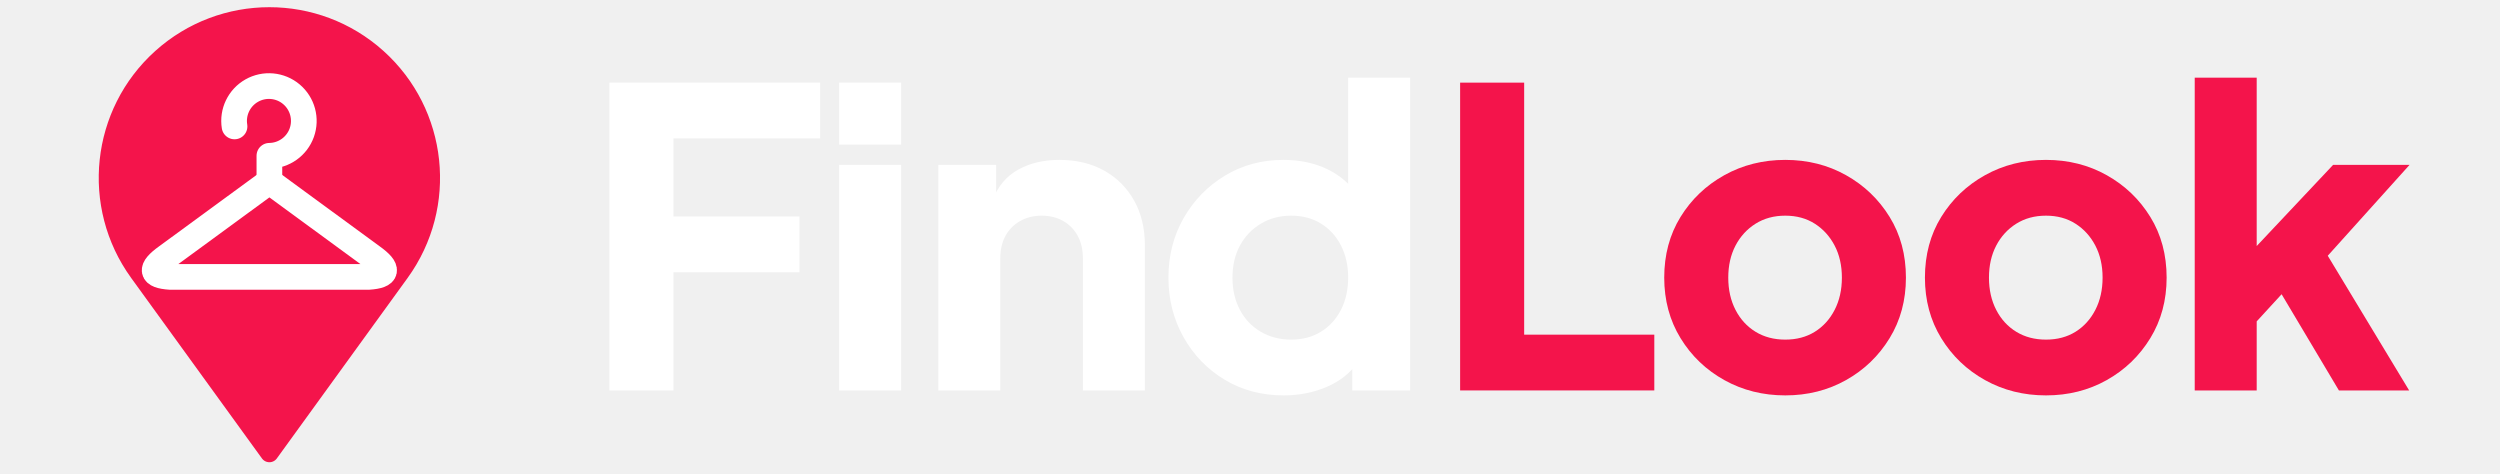
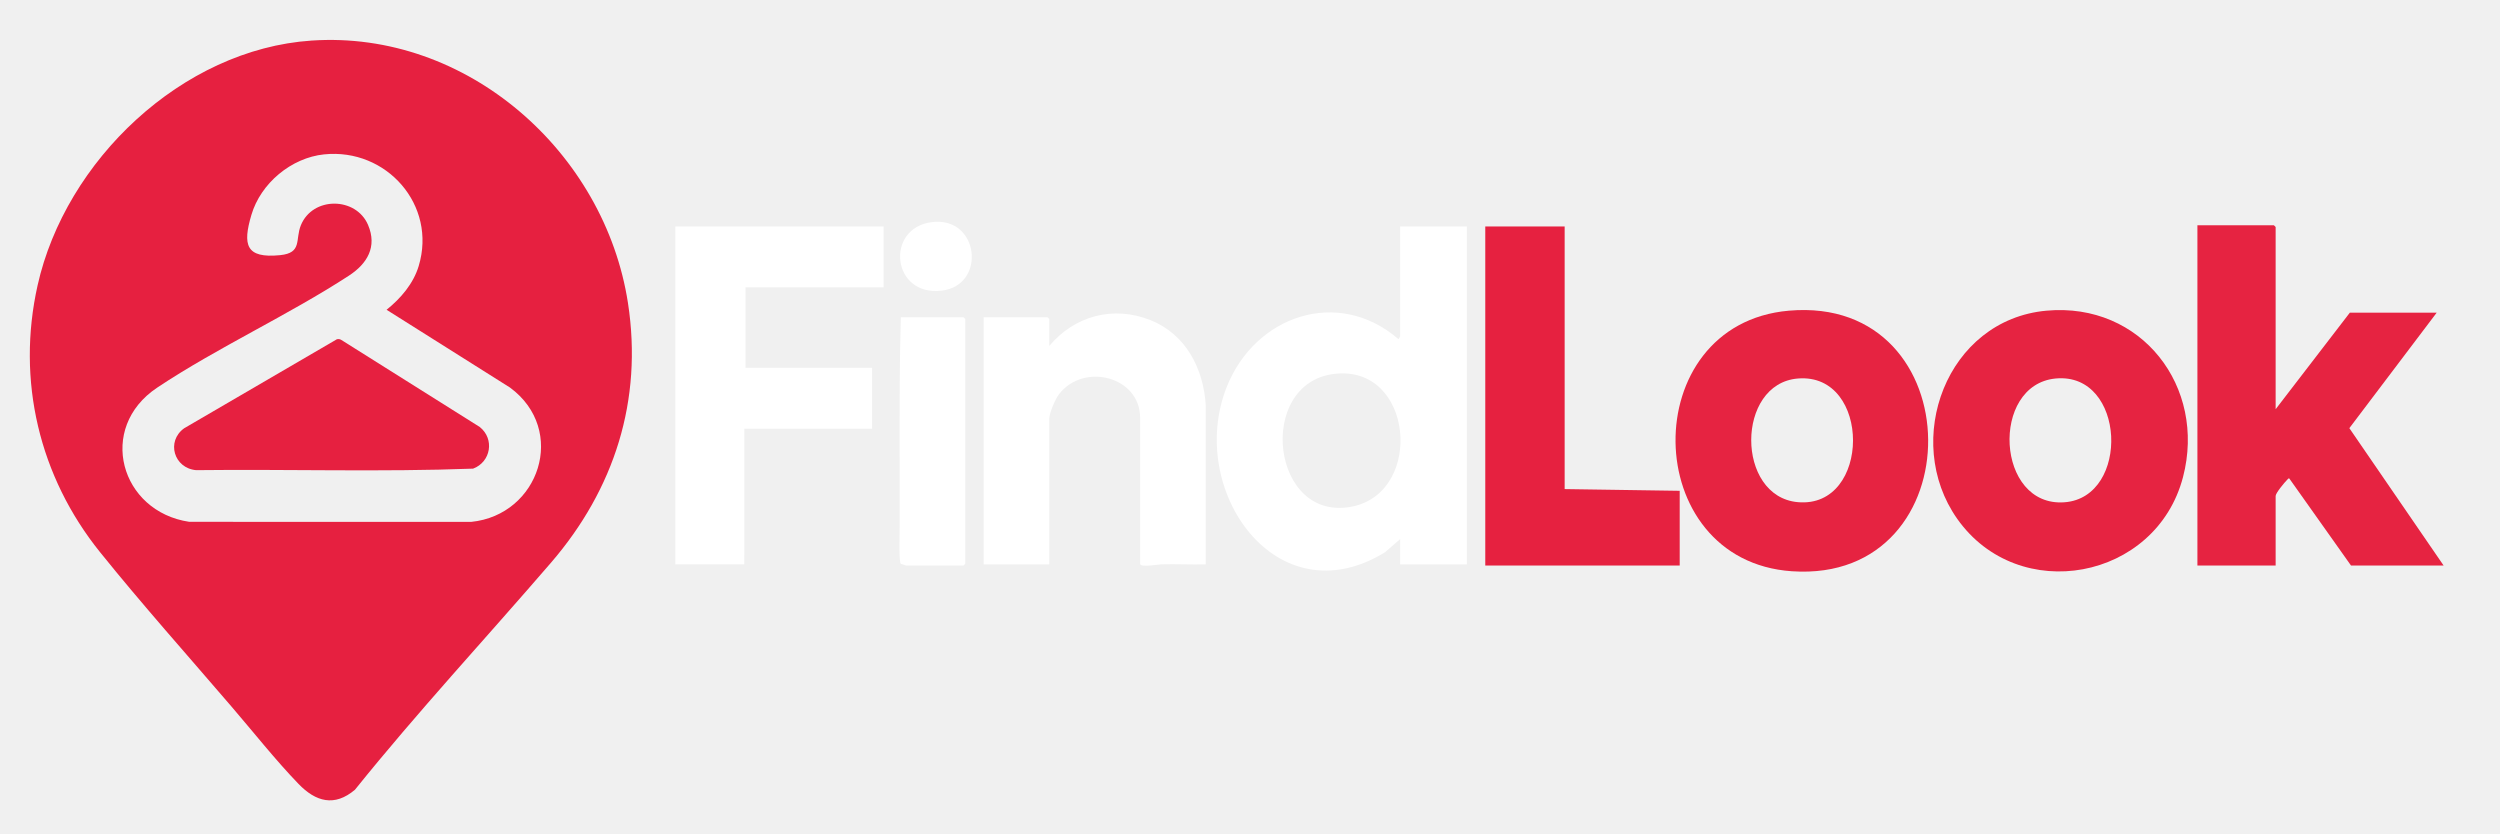
- <svg xmlns="http://www.w3.org/2000/svg" width="724" height="137" viewBox="0 0 724.22 137.40" role="img" aria-label="FindLook">
-   <g transform="translate(24 -0.585) scale(0.5329615)">
-     <circle cx="100" cy="98" r="88" fill="#F4144B" />
-     <path d="M 100 248 L 28.7 149.6 A 88 88 0 1 1 171.3 149.6 Z" fill="#F4144B" stroke="#F4144B" stroke-width="10" stroke-linejoin="round" />
-     <path d="M 81 70 A 19 19 0 1 1 100 86 L 100 100" fill="none" stroke="#FFFFFF" stroke-width="14" stroke-linecap="round" stroke-linejoin="round" />
-     <path d="M 100 100 L 156 141 Q 170 151 154 152 L 46 152 Q 30 151 44 141 Z" fill="none" stroke="#FFFFFF" stroke-width="14" stroke-linecap="round" stroke-linejoin="round" />
-   </g>
-   <g transform="translate(168.1403 113.4)">
-     <path d="M7.92 0.0V-89.4H69.12V-73.2H26.52V-50.52H63.12V-34.32H26.52V0.0Z" fill="#FFFFFF" />
-     <path d="M74.64 0.0V-65.52H92.64V0.0ZM74.64 -71.4V-89.4H92.64V-71.4Z" fill="#FFFFFF" />
-     <path d="M103.44 0.0V-65.52H120.24V-52.56L119.28 -55.44Q121.56 -61.32 126.66 -64.14Q131.76 -66.96 138.6 -66.96Q146.04 -66.96 151.62 -63.84Q157.2 -60.72 160.32 -55.14Q163.44 -49.56 163.44 -42.12V0.0H145.44V-38.28Q145.44 -42.12 143.94 -44.88Q142.44 -47.64 139.74 -49.2Q137.04 -50.76 133.44 -50.76Q129.96 -50.76 127.2 -49.2Q124.44 -47.64 122.94 -44.88Q121.44 -42.12 121.44 -38.28V0.0Z" fill="#FFFFFF" />
-     <path d="M203.76 1.44Q194.16 1.44 186.6 -3.12Q179.04 -7.68 174.66 -15.48Q170.28 -23.28 170.28 -32.76Q170.28 -42.36 174.72 -50.1Q179.16 -57.84 186.72 -62.4Q194.28 -66.96 203.64 -66.96Q210.84 -66.96 216.42 -64.26Q222.0 -61.56 225.24 -56.64L222.48 -53.04V-90.84H240.48V0.0H223.68V-12.0L225.36 -8.28Q222.0 -3.48 216.24 -1.02Q210.48 1.44 203.76 1.44ZM205.92 -14.76Q210.84 -14.76 214.56 -17.04Q218.28 -19.32 220.38 -23.4Q222.48 -27.48 222.48 -32.76Q222.48 -38.04 220.38 -42.12Q218.28 -46.2 214.56 -48.48Q210.84 -50.76 205.92 -50.76Q201.0 -50.76 197.1 -48.42Q193.2 -46.08 191.04 -42.06Q188.88 -38.04 188.88 -32.76Q188.88 -27.48 191.04 -23.4Q193.2 -19.32 197.1 -17.04Q201.0 -14.76 205.92 -14.76Z" fill="#FFFFFF" />
-   </g>
-   <g transform="translate(415.2203 113.4)">
-     <path d="M7.92 0.0V-89.4H26.52V-16.2H64.32V0.0Z" fill="#F4144B" />
-     <path d="M102.36 1.44Q92.64 1.44 84.66 -3.0Q76.68 -7.44 71.94 -15.18Q67.2 -22.92 67.2 -32.76Q67.2 -42.72 71.94 -50.4Q76.68 -58.08 84.66 -62.52Q92.64 -66.96 102.36 -66.96Q112.08 -66.96 120.0 -62.52Q127.92 -58.08 132.66 -50.4Q137.4 -42.72 137.4 -32.76Q137.4 -22.92 132.66 -15.18Q127.92 -7.44 120.0 -3.0Q112.08 1.44 102.36 1.44ZM102.36 -14.76Q107.28 -14.76 110.94 -17.04Q114.6 -19.32 116.7 -23.4Q118.8 -27.48 118.8 -32.76Q118.8 -38.04 116.7 -42.06Q114.6 -46.08 110.94 -48.42Q107.28 -50.76 102.36 -50.76Q97.44 -50.76 93.72 -48.42Q90.0 -46.08 87.9 -42.06Q85.8 -38.04 85.8 -32.76Q85.8 -27.48 87.9 -23.4Q90.0 -19.32 93.72 -17.04Q97.44 -14.76 102.36 -14.76Z" fill="#F4144B" />
-     <path d="M178.08 1.44Q168.36 1.44 160.38 -3.0Q152.4 -7.44 147.66 -15.18Q142.92 -22.92 142.92 -32.76Q142.92 -42.72 147.66 -50.4Q152.4 -58.08 160.38 -62.52Q168.36 -66.96 178.08 -66.96Q187.8 -66.96 195.72 -62.52Q203.64 -58.08 208.38 -50.4Q213.12 -42.72 213.12 -32.76Q213.12 -22.92 208.38 -15.18Q203.64 -7.44 195.72 -3.0Q187.8 1.44 178.08 1.44ZM178.08 -14.76Q183 -14.76 186.66 -17.04Q190.32 -19.32 192.42 -23.4Q194.52 -27.48 194.52 -32.76Q194.52 -38.04 192.42 -42.06Q190.32 -46.08 186.66 -48.42Q183 -50.76 178.08 -50.76Q173.16 -50.76 169.44 -48.42Q165.72 -46.08 163.62 -42.06Q161.52 -38.04 161.52 -32.76Q161.52 -27.48 163.62 -23.4Q165.72 -19.32 169.44 -17.04Q173.16 -14.76 178.08 -14.76Z" fill="#F4144B" />
-     <path d="M221.28 0.0V-90.84H239.28V-32.64L232.56 -34.8L261.48 -65.52H283.68L259.92 -39.12L283.56 0.0H263.16L243.36 -33.24L253.8 -35.88L233.76 -14.04L239.28 -24.48V0.0Z" fill="#F4144B" />
+ <svg xmlns="http://www.w3.org/2000/svg" id="Camada_2" data-name="Camada 2" viewBox="0 0 2912.81 970.94">
+   <defs>
+     <style>
+       .cls-1 {
+         fill: #fff;
+       }
+ 
+       .cls-2 {
+         fill: #e62040;
+       }
+ 
+       .cls-3 {
+         fill: #e62341;
+       }
+ 
+       .cls-4 {
+         fill: #e62140;
+       }
+     </style>
+   </defs>
+   <g id="Camada_1-2" data-name="Camada 1">
+     <g>
+       <path class="cls-2" d="M362.99,47.27c181.26-12.23,341.62,130.04,368.68,305.84,17.43,113.28-15.89,216.79-89.62,302.41-75.96,88.19-155.43,173.74-228.46,264.59-23.87,20.28-45.72,14-65.75-6.73-26.44-27.37-52.72-60.55-77.75-89.72-51.09-59.55-104.28-119.19-153.42-180.19-70.91-88.02-97.72-200.05-72.85-311.08C76.28,187.39,211.8,57.47,362.99,47.27ZM377.73,179.85c-38.43,3.95-73.99,33.73-84.84,70.59-10.22,34.72-6.79,50.88,33.49,46.85,26.07-2.61,17.38-18.16,24.15-34.79,13.79-33.86,64.23-33.24,78.26-.53,10.97,25.58-.98,45.34-22.23,59.18-70.99,46.24-153,83.64-223.33,130.43-70.72,47.05-43.07,144.52,37.29,156.41l328.44.07c79.42-7.93,112.46-106.97,45.28-156.49l-143.83-90.64c16.47-13.23,31.22-30.37,37.43-50.97,21.42-71.16-37.66-137.54-110.11-130.1Z" />
+       <path class="cls-1" d="M1709.08,263.83v393.73h-77.75v-29.46l-17.54,15.29c-126.57,77.84-231.87-72.67-184.55-192.41,32.84-83.1,129.54-116.72,200.09-55.9.39.17,2-3.15,2-3.34v-127.9h77.75ZM1554.63,435.62c-92,10.96-73.66,174.85,21.81,154.37,82.9-17.78,70.25-165.34-21.81-154.37Z" />
+       <path class="cls-3" d="M2651.42,476.76l86.46-112.49h101.2l-101.8,134.59,109.84,160.04h-107.91l-71.7-101.15c-.91-1.2-1.99.62-2.73,1.34-2.98,2.94-13.37,15.35-13.37,18.78v81.02h-91.15v-396.41h89.14c.14,0,2.01,1.87,2.01,2.01v212.27Z" />
+       <path class="cls-3" d="M2084.14,361.99c214.75-18.93,217.11,318.11,3.63,303.59-178.31-12.13-181.98-287.87-3.63-303.59ZM2094.85,441c-72.6,5.85-72.55,137.53-.23,144.07,85.55,7.74,86.04-150.98.23-144.07Z" />
+       <path class="cls-3" d="M2384.39,361.98c110.55-10.06,186.5,88.63,159.11,193.79-31.32,120.24-191.7,150.11-263.15,48.64-64.28-91.29-12.51-231.82,104.03-242.43ZM2395.11,441c-76.5,7.2-69.84,150.25,10.32,144.21,76.83-5.79,71.47-151.91-10.32-144.21Z" />
+       <polygon class="cls-1" points="1029.47 263.83 1029.47 334.81 868.61 334.81 868.61 428.55 1016.06 428.55 1016.06 499.53 867.27 499.53 867.2 657.49 786.84 657.56 786.85 263.83 1029.47 263.83" />
+       <path class="cls-1" d="M1222.49,403.11c29.51-35.17,74.61-47.4,117.94-30.11,41.15,16.42,61.75,56.29,64.42,99.02l-.05,185.55c-17.18.39-34.48-.53-51.67-.06-3.38.09-24.74,3.96-24.74-.61v-170.08c0-48.3-65.86-64.78-94.53-27.49-4.36,5.67-11.36,21.98-11.36,28.83v169.41h-76.41v-287.93h74.4c.14,0,2.01,1.87,2.01,2.01v31.47Z" />
+       <polygon class="cls-4" points="1823.02 263.83 1823.02 569.84 1957.06 571.85 1957.06 658.9 1730.53 658.9 1730.53 263.83 1823.02 263.83" />
+       <path class="cls-1" d="M1049.58,369.63h73.05c.14,0,2.01,1.87,2.01,2.01v285.25c0,.14-1.87,2.01-2.01,2.01h-67.02c-.32,0-5.79-1.81-6.05-1.99-2.28-1.67-1.42-32.14-1.38-37.57.23-30.02,0-60.75,0-90.95,0-53-.15-105.95,1.4-158.76Z" />
+       <path class="cls-1" d="M1085.44,258.82c55.7-7.32,64.4,73.77,11.58,79.86-58.22,6.7-65.94-72.71-11.58-79.86Z" />
+       <path class="cls-2" d="M392.43,395.31c1.95-.5,3.6-.26,5.3.79l161.25,101.4c17.58,14.01,12.9,40.78-7.76,48.52-107.17,4.02-215.23.52-322.73,1.77-25.96-2.32-35.06-33.61-13.9-48.82l177.84-103.66Z" />
+     </g>
  </g>
</svg>
